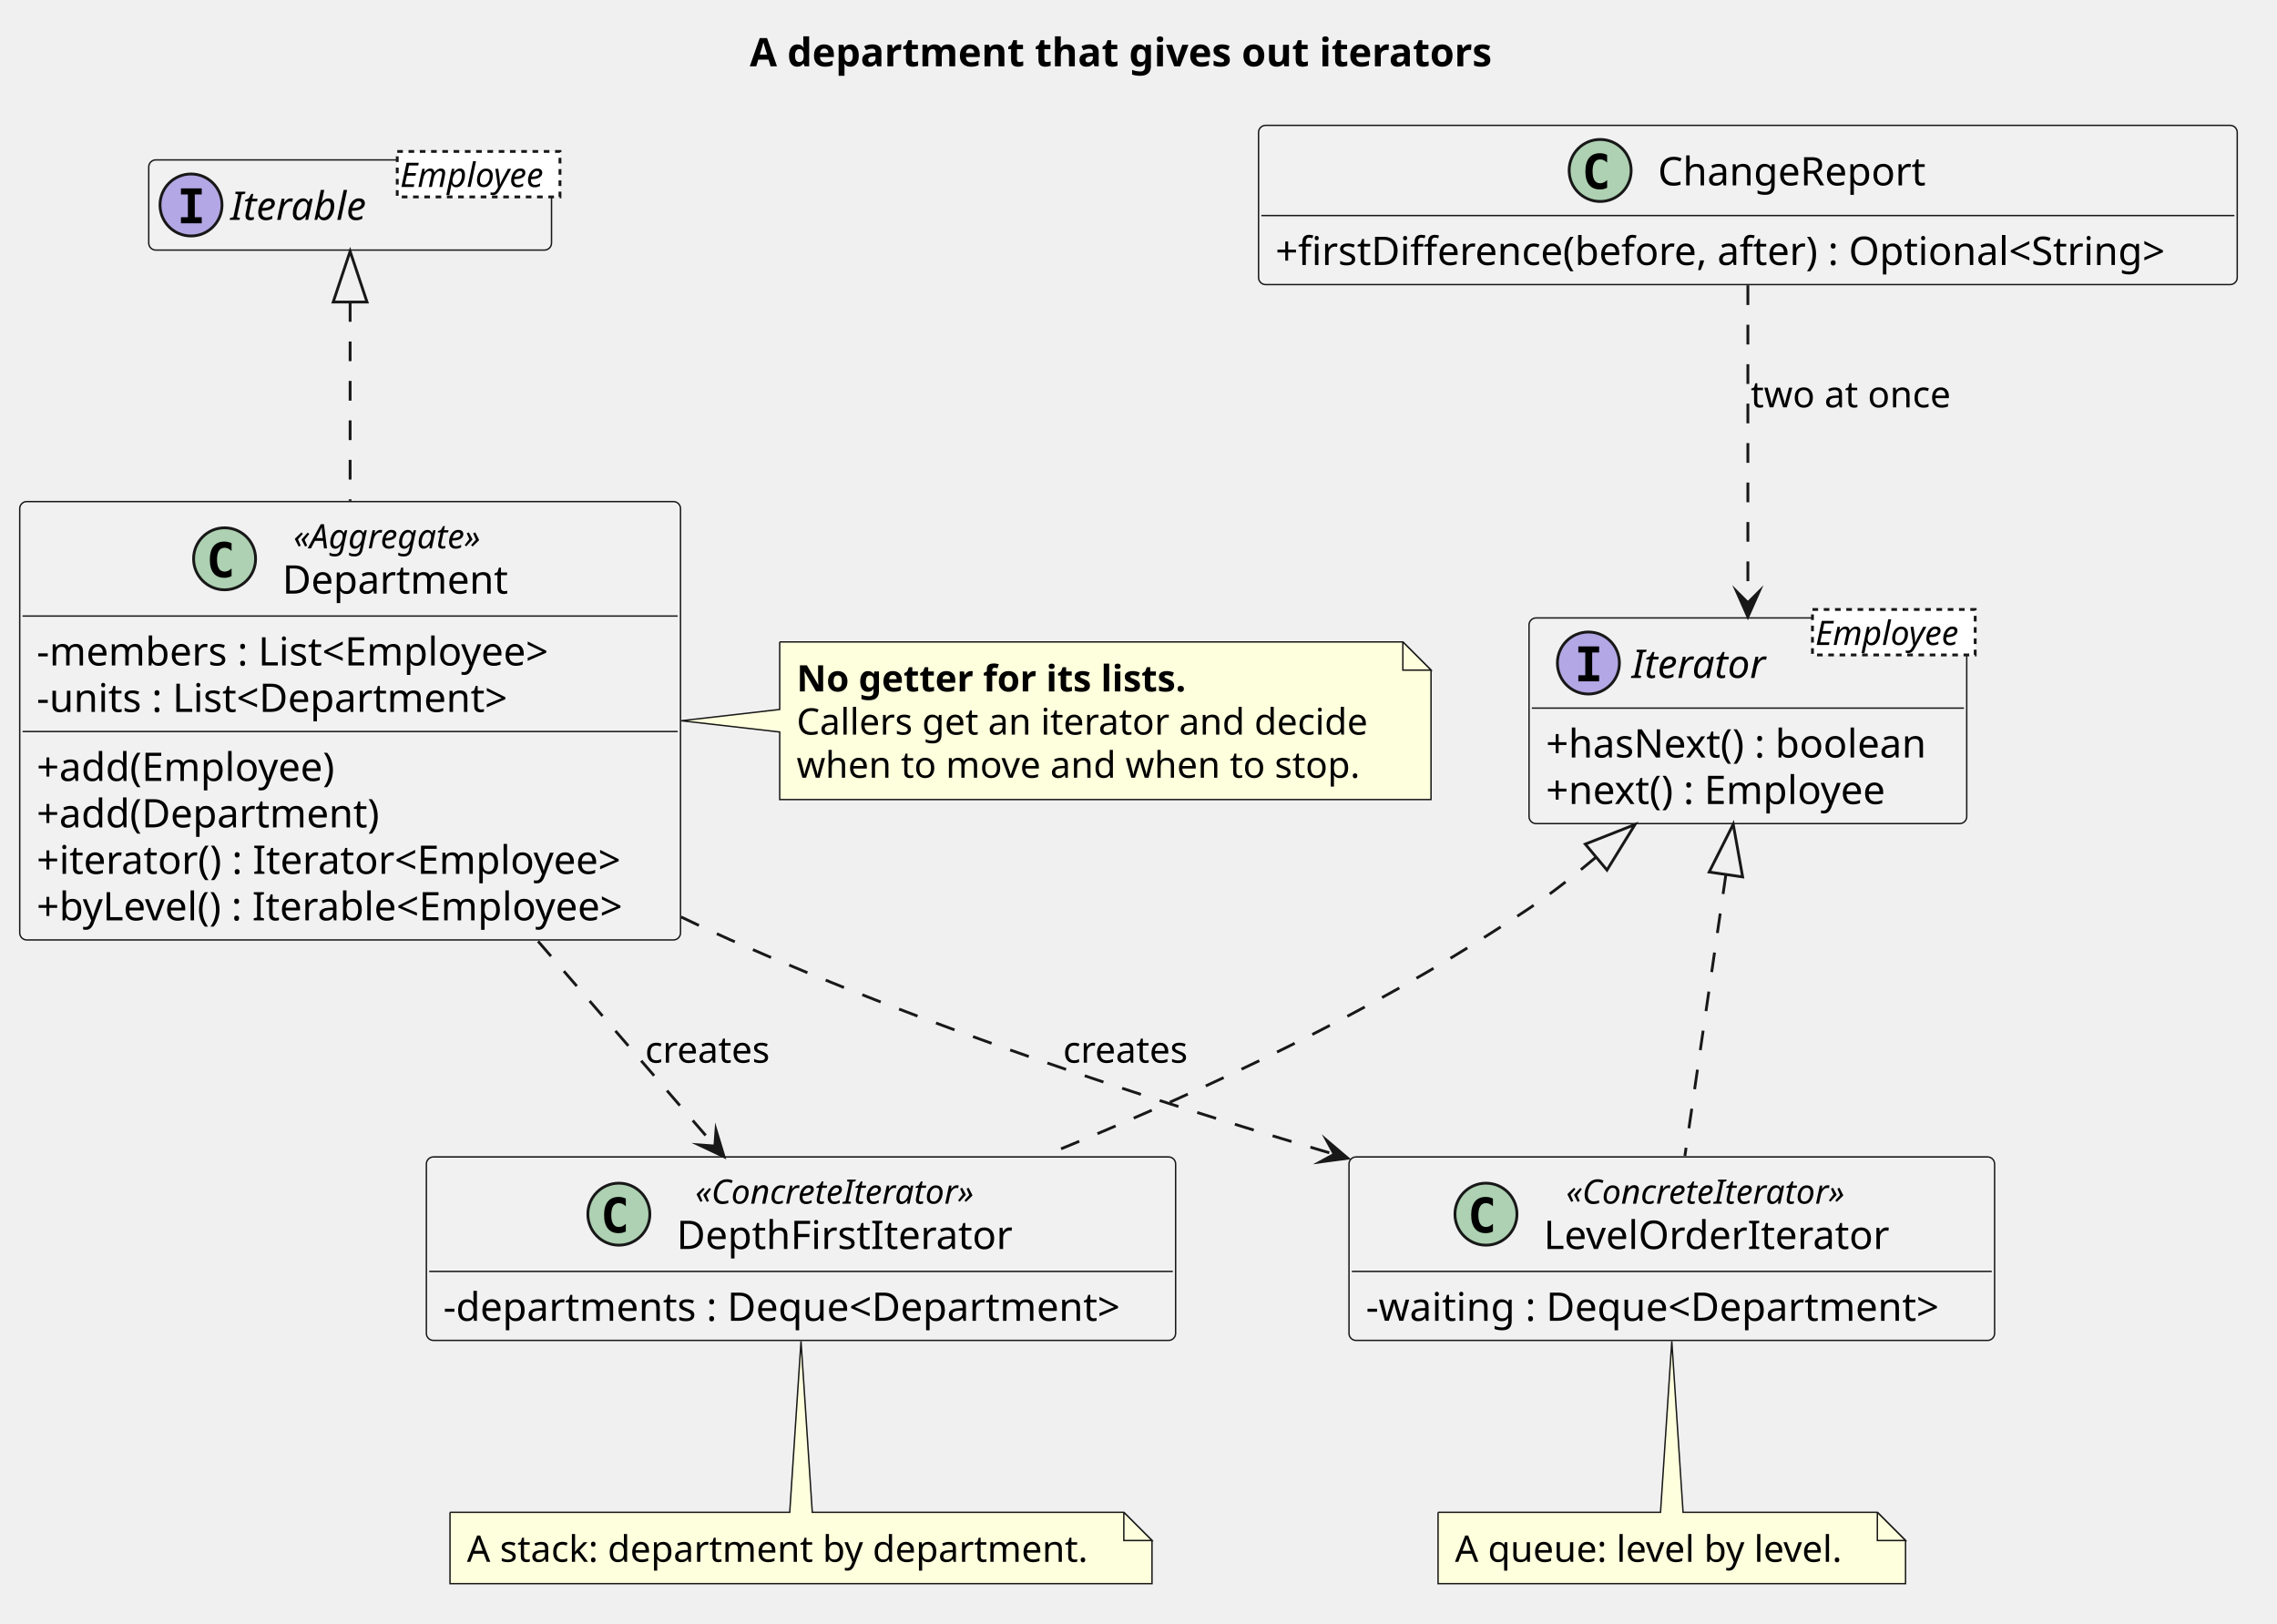
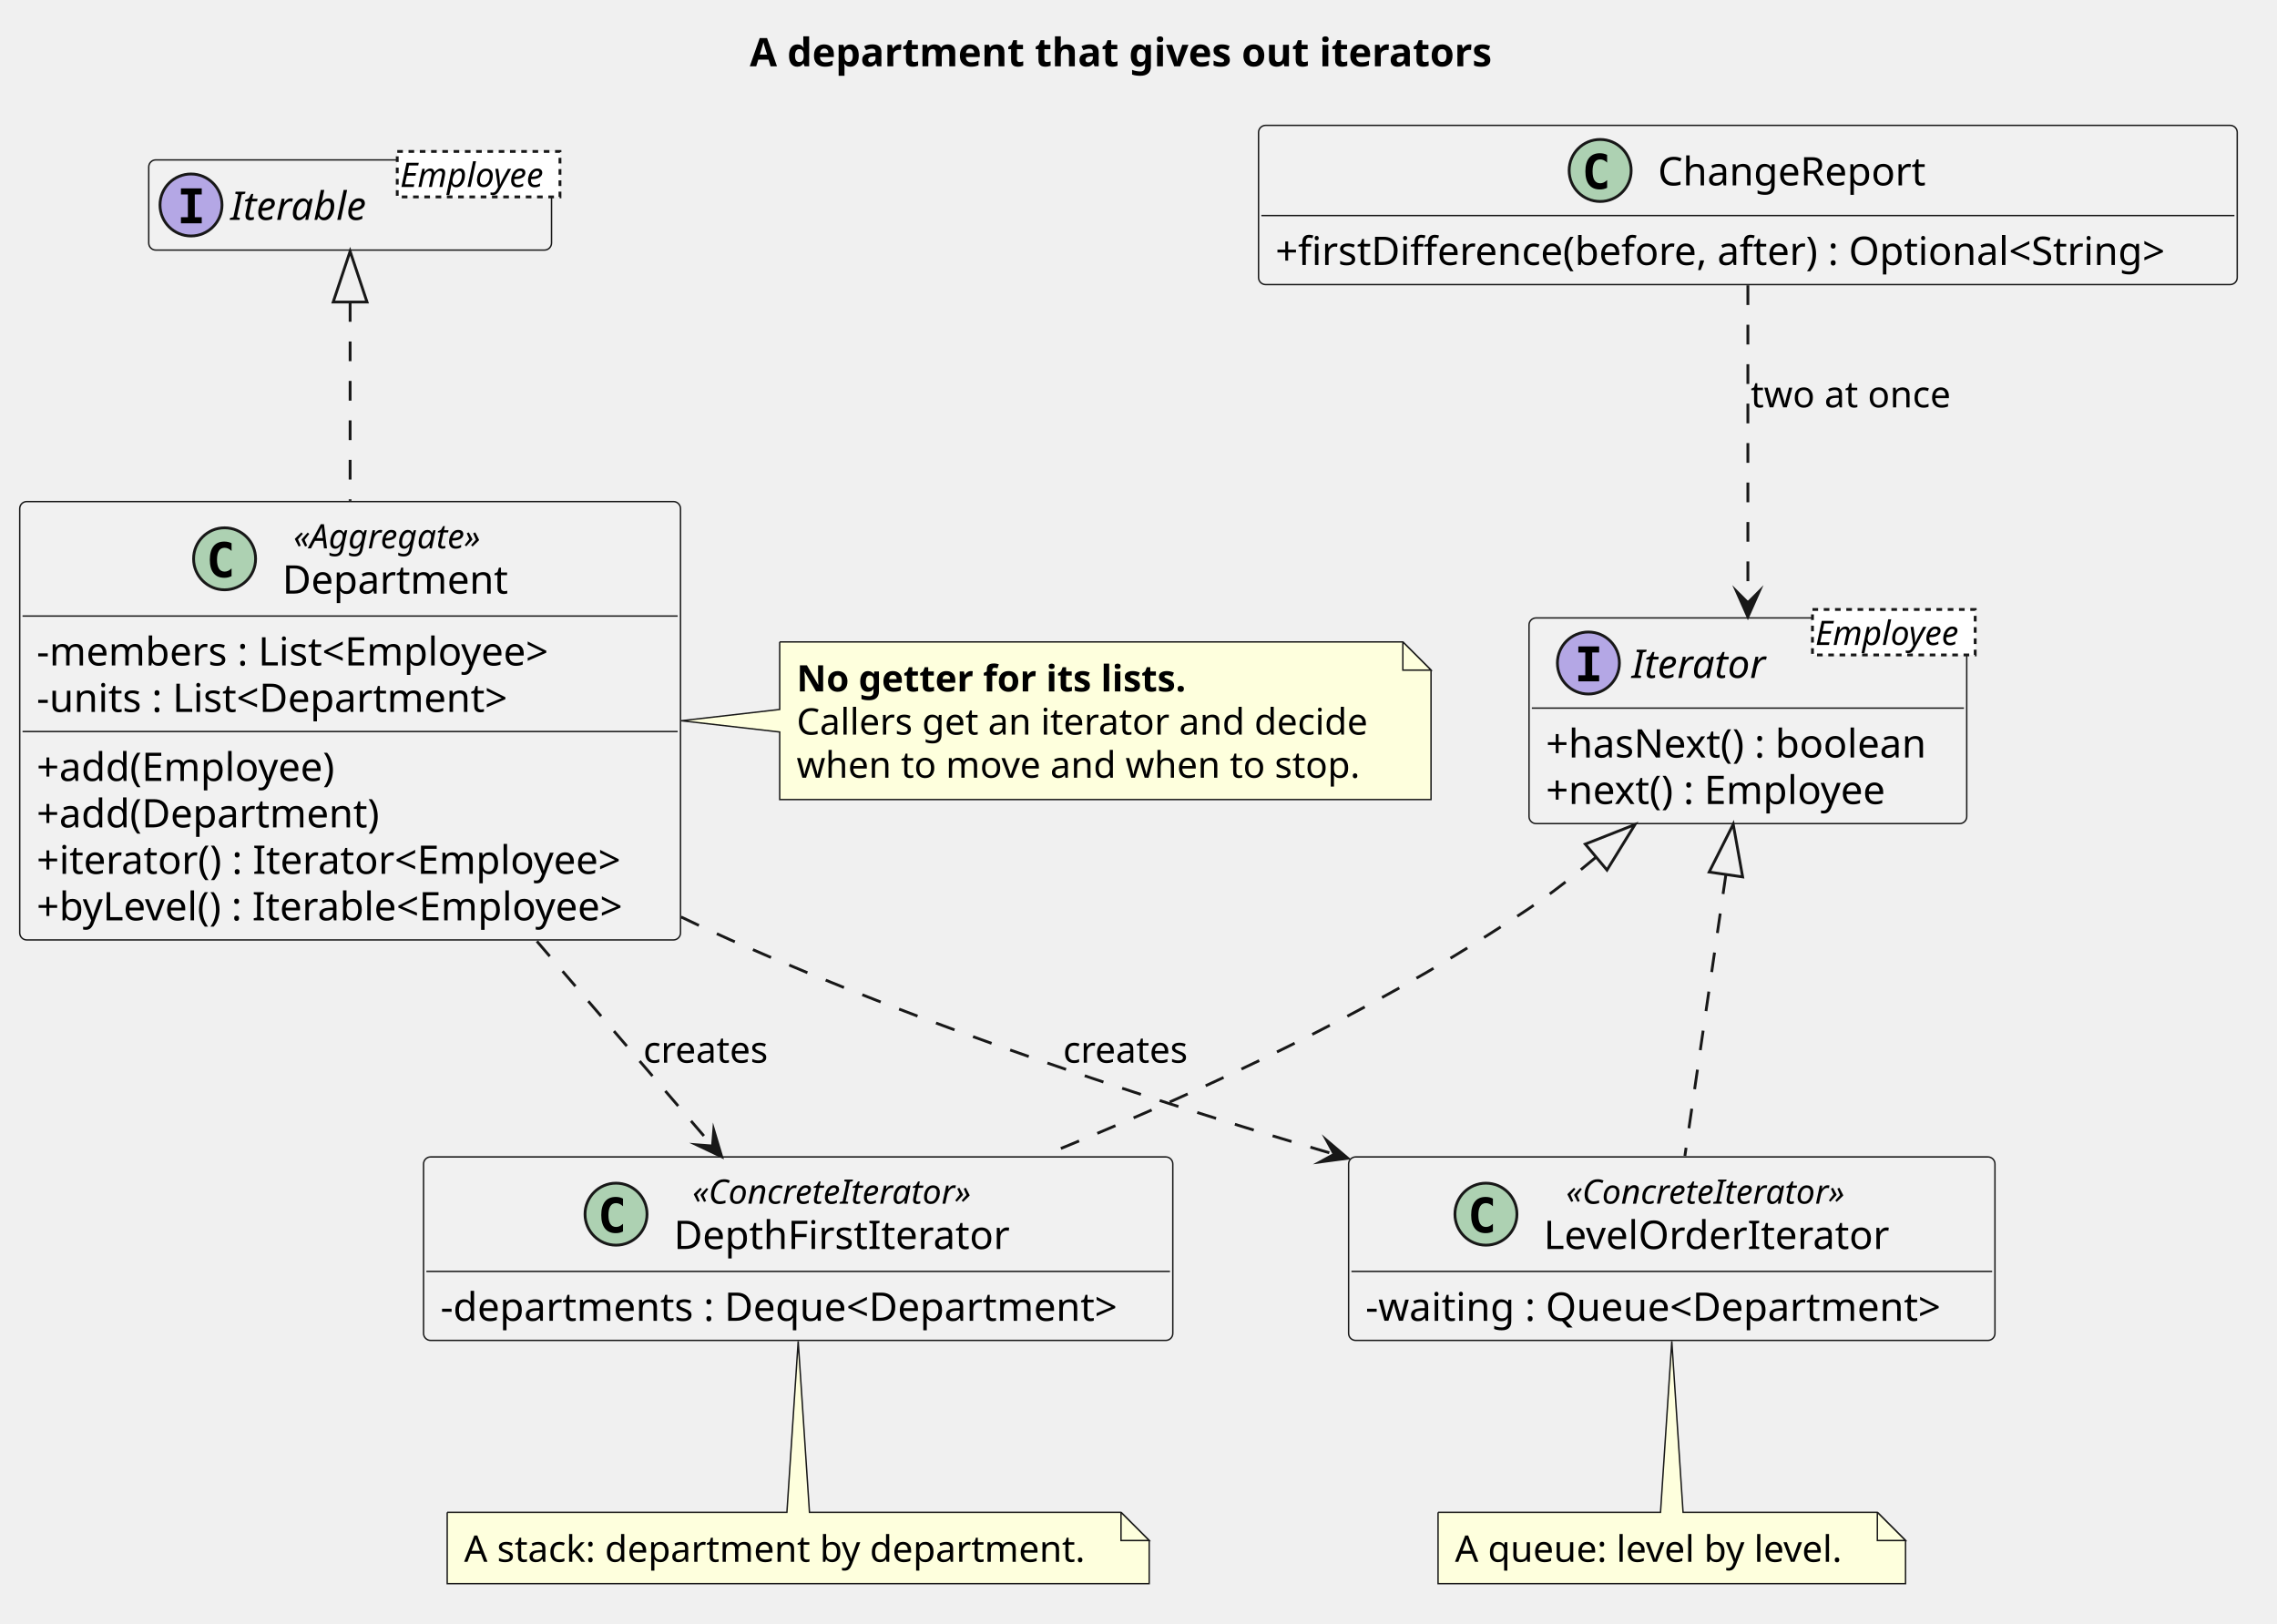
<svg xmlns="http://www.w3.org/2000/svg" contentStyleType="text/css" data-diagram-type="CLASS" height="576px" preserveAspectRatio="none" style="width:808px;height:576px;background:#FFFFFF;" version="1.1" viewBox="0 0 808 576" width="808px" zoomAndPan="magnify">
  <defs />
  <g>
    <g class="title" data-source-line="3">
      <text fill="#000000" font-family="sans-serif" font-size="14" font-weight="700" lengthAdjust="spacing" textLength="269.767" x="266.061" y="23.535">A department that gives out iterators</text>
    </g>
    <g class="entity" data-qualified-name="Iterable" data-source-line="5" id="ent0001">
      <rect fill="#F1F1F1" height="32" rx="2.5" ry="2.5" style="stroke:#181818;stroke-width:0.5;" width="142.928" x="52.78" y="56.738" />
      <ellipse cx="67.78" cy="72.738" fill="#B4A7E5" rx="11" ry="11" style="stroke:#181818;stroke-width:1;" />
      <path d="M64.208,69.003 L64.208,66.845 L71.587,66.845 L71.587,69.003 L69.122,69.003 L69.122,77.08 L71.587,77.08 L71.587,79.238 L64.208,79.238 L64.208,77.08 L66.673,77.08 L66.673,69.003 Z " fill="#000000" />
      <text fill="#000000" font-family="sans-serif" font-size="14" font-style="italic" lengthAdjust="spacing" textLength="51.188" x="81.78" y="78.029">Iterable</text>
      <rect fill="#FFFFFF" height="16.133" style="stroke:#181818;stroke-width:1;stroke-dasharray:2,2;" width="57.74" x="140.968" y="53.738" />
      <text fill="#000000" font-family="sans-serif" font-size="12" font-style="italic" lengthAdjust="spacing" textLength="55.74" x="141.968" y="66.34">Employee</text>
    </g>
    <g class="entity" data-qualified-name="Iterator" data-source-line="6" id="ent0002">
      <rect fill="#F1F1F1" height="72.977" rx="2.5" ry="2.5" style="stroke:#181818;stroke-width:0.5;" width="155.322" x="542.58" y="219.268" />
      <ellipse cx="563.65" cy="235.268" fill="#B4A7E5" rx="11" ry="11" style="stroke:#181818;stroke-width:1;" />
      <path d="M560.077,231.533 L560.077,229.375 L567.457,229.375 L567.457,231.533 L564.991,231.533 L564.991,239.61 L567.457,239.61 L567.457,241.768 L560.077,241.768 L560.077,239.61 L562.543,239.61 L562.543,231.533 Z " fill="#000000" />
      <text fill="#000000" font-family="sans-serif" font-size="14" font-style="italic" lengthAdjust="spacing" textLength="50.094" x="578.999" y="240.559">Iterator</text>
      <rect fill="#FFFFFF" height="16.133" style="stroke:#181818;stroke-width:1;stroke-dasharray:2,2;" width="57.74" x="643.162" y="216.268" />
      <text fill="#000000" font-family="sans-serif" font-size="12" font-style="italic" lengthAdjust="spacing" textLength="55.74" x="644.162" y="228.87">Employee</text>
      <line style="stroke:#181818;stroke-width:0.5;" x1="543.58" x2="696.902" y1="251.268" y2="251.268" />
      <text fill="#000000" font-family="sans-serif" font-size="14" lengthAdjust="spacing" textLength="143.322" x="548.58" y="268.803">+hasNext() : boolean</text>
      <text fill="#000000" font-family="sans-serif" font-size="14" lengthAdjust="spacing" textLength="128.864" x="548.58" y="285.292">+next() : Employee</text>
    </g>
    <g class="entity" data-qualified-name="Department" data-source-line="10" id="ent0003">
      <rect fill="#F1F1F1" height="155.551" rx="2.5" ry="2.5" style="stroke:#181818;stroke-width:0.5;" width="234.482" x="7" y="177.978" />
      <ellipse cx="79.697" cy="198.289" fill="#ADD1B2" rx="11" ry="11" style="stroke:#181818;stroke-width:1;" />
      <path d="M82.17,204.432 Q81.589,204.731 80.95,204.88 Q80.311,205.03 79.605,205.03 Q77.098,205.03 75.778,203.378 Q74.459,201.726 74.459,198.605 Q74.459,195.475 75.778,193.823 Q77.098,192.172 79.605,192.172 Q80.311,192.172 80.958,192.321 Q81.606,192.47 82.17,192.769 L82.17,195.492 Q81.539,194.911 80.946,194.641 Q80.352,194.371 79.721,194.371 Q78.376,194.371 77.692,195.438 Q77.007,196.505 77.007,198.605 Q77.007,200.696 77.692,201.763 Q78.376,202.83 79.721,202.83 Q80.352,202.83 80.946,202.56 Q81.539,202.29 82.17,201.709 Z " fill="#000000" />
      <text fill="#000000" font-family="sans-serif" font-size="12" font-style="italic" lengthAdjust="spacing" textLength="72.697" x="104.143" y="194.58">«Aggregate»</text>
      <text fill="#000000" font-family="sans-serif" font-size="14" lengthAdjust="spacing" textLength="80.589" x="100.197" y="210.646">Department</text>
      <line style="stroke:#181818;stroke-width:0.5;" x1="8" x2="240.482" y1="218.599" y2="218.599" />
      <text fill="#000000" font-family="sans-serif" font-size="14" lengthAdjust="spacing" textLength="195.98" x="13" y="236.135">-members : List&lt;Employee&gt;</text>
      <text fill="#000000" font-family="sans-serif" font-size="14" lengthAdjust="spacing" textLength="181.918" x="13" y="252.623">-units : List&lt;Department&gt;</text>
      <line style="stroke:#181818;stroke-width:0.5;" x1="8" x2="240.482" y1="259.576" y2="259.576" />
      <text fill="#000000" font-family="sans-serif" font-size="14" lengthAdjust="spacing" textLength="110.619" x="13" y="277.111">+add(Employee)</text>
      <text fill="#000000" font-family="sans-serif" font-size="14" lengthAdjust="spacing" textLength="126.178" x="13" y="293.599">+add(Department)</text>
      <text fill="#000000" font-family="sans-serif" font-size="14" lengthAdjust="spacing" textLength="221.013" x="13" y="310.088">+iterator() : Iterator&lt;Employee&gt;</text>
      <text fill="#000000" font-family="sans-serif" font-size="14" lengthAdjust="spacing" textLength="222.482" x="13" y="326.576">+byLevel() : Iterable&lt;Employee&gt;</text>
    </g>
    <g class="entity" data-qualified-name="DepthFirstIterator" data-source-line="18" id="ent0004">
-       <rect fill="#F1F1F1" height="65.109" rx="2.5" ry="2.5" style="stroke:#181818;stroke-width:0.5;" width="265.873" x="151.3" y="410.528" />
-       <ellipse cx="219.601" cy="430.839" fill="#ADD1B2" rx="11" ry="11" style="stroke:#181818;stroke-width:1;" />
-       <path d="M222.074,436.982 Q221.493,437.281 220.854,437.43 Q220.215,437.58 219.51,437.58 Q217.003,437.58 215.683,435.928 Q214.363,434.276 214.363,431.155 Q214.363,428.025 215.683,426.373 Q217.003,424.722 219.51,424.722 Q220.215,424.722 220.863,424.871 Q221.51,425.021 222.074,425.319 L222.074,428.042 Q221.444,427.461 220.85,427.191 Q220.256,426.921 219.626,426.921 Q218.281,426.921 217.596,427.988 Q216.911,429.055 216.911,431.155 Q216.911,433.247 217.596,434.313 Q218.281,435.38 219.626,435.38 Q220.256,435.38 220.85,435.11 Q221.444,434.84 222.074,434.259 Z " fill="#000000" />
-       <text fill="#000000" font-family="sans-serif" font-size="12" font-style="italic" lengthAdjust="spacing" textLength="107.549" x="246.712" y="427.13">«ConcreteIterator»</text>
-       <text fill="#000000" font-family="sans-serif" font-size="14" lengthAdjust="spacing" textLength="120.77" x="240.101" y="443.196">DepthFirstIterator</text>
-       <line style="stroke:#181818;stroke-width:0.5;" x1="152.3" x2="416.173" y1="451.149" y2="451.149" />
-       <text fill="#000000" font-family="sans-serif" font-size="14" lengthAdjust="spacing" textLength="253.873" x="157.3" y="468.685">-departments : Deque&lt;Department&gt;</text>
+       <rect fill="#F1F1F1" height="65.109" rx="2.5" ry="2.5" style="stroke:#181818;stroke-width:0.5;" width="265.873" x="150.3" y="410.528" />
+       <ellipse cx="218.601" cy="430.839" fill="#ADD1B2" rx="11" ry="11" style="stroke:#181818;stroke-width:1;" />
+       <path d="M221.074,436.982 Q220.493,437.281 219.854,437.43 Q219.215,437.58 218.51,437.58 Q216.003,437.58 214.683,435.928 Q213.363,434.276 213.363,431.155 Q213.363,428.025 214.683,426.373 Q216.003,424.722 218.51,424.722 Q219.215,424.722 219.863,424.871 Q220.51,425.021 221.074,425.319 L221.074,428.042 Q220.444,427.461 219.85,427.191 Q219.256,426.921 218.626,426.921 Q217.281,426.921 216.596,427.988 Q215.911,429.055 215.911,431.155 Q215.911,433.247 216.596,434.313 Q217.281,435.38 218.626,435.38 Q219.256,435.38 219.85,435.11 Q220.444,434.84 221.074,434.259 Z " fill="#000000" />
+       <text fill="#000000" font-family="sans-serif" font-size="12" font-style="italic" lengthAdjust="spacing" textLength="107.549" x="245.712" y="427.13">«ConcreteIterator»</text>
+       <text fill="#000000" font-family="sans-serif" font-size="14" lengthAdjust="spacing" textLength="120.77" x="239.101" y="443.196">DepthFirstIterator</text>
+       <line style="stroke:#181818;stroke-width:0.5;" x1="151.3" x2="415.173" y1="451.149" y2="451.149" />
+       <text fill="#000000" font-family="sans-serif" font-size="14" lengthAdjust="spacing" textLength="253.873" x="156.3" y="468.685">-departments : Deque&lt;Department&gt;</text>
    </g>
    <g class="entity" data-qualified-name="LevelOrderIterator" data-source-line="21" id="ent0005">
-       <rect fill="#F1F1F1" height="65.109" rx="2.5" ry="2.5" style="stroke:#181818;stroke-width:0.5;" width="229.089" x="478.7" y="410.528" />
-       <ellipse cx="527.297" cy="430.839" fill="#ADD1B2" rx="11" ry="11" style="stroke:#181818;stroke-width:1;" />
-       <path d="M529.77,436.982 Q529.189,437.281 528.55,437.43 Q527.91,437.58 527.205,437.58 Q524.698,437.58 523.378,435.928 Q522.058,434.276 522.058,431.155 Q522.058,428.025 523.378,426.373 Q524.698,424.722 527.205,424.722 Q527.91,424.722 528.558,424.871 Q529.205,425.021 529.77,425.319 L529.77,428.042 Q529.139,427.461 528.545,427.191 Q527.952,426.921 527.321,426.921 Q525.976,426.921 525.292,427.988 Q524.607,429.055 524.607,431.155 Q524.607,433.247 525.292,434.313 Q525.976,435.38 527.321,435.38 Q527.952,435.38 528.545,435.11 Q529.139,434.84 529.77,434.259 Z " fill="#000000" />
-       <text fill="#000000" font-family="sans-serif" font-size="12" font-style="italic" lengthAdjust="spacing" textLength="107.549" x="555.72" y="427.13">«ConcreteIterator»</text>
-       <text fill="#000000" font-family="sans-serif" font-size="14" lengthAdjust="spacing" textLength="123.395" x="547.797" y="443.196">LevelOrderIterator</text>
-       <line style="stroke:#181818;stroke-width:0.5;" x1="479.7" x2="706.789" y1="451.149" y2="451.149" />
-       <text fill="#000000" font-family="sans-serif" font-size="14" lengthAdjust="spacing" textLength="217.089" x="484.7" y="468.685">-waiting : Deque&lt;Department&gt;</text>
+       <rect fill="#F1F1F1" height="65.109" rx="2.5" ry="2.5" style="stroke:#181818;stroke-width:0.5;" width="229.356" x="478.56" y="410.528" />
+       <ellipse cx="527.29" cy="430.839" fill="#ADD1B2" rx="11" ry="11" style="stroke:#181818;stroke-width:1;" />
+       <path d="M529.763,436.982 Q529.182,437.281 528.543,437.43 Q527.904,437.58 527.198,437.58 Q524.691,437.58 523.371,435.928 Q522.052,434.276 522.052,431.155 Q522.052,428.025 523.371,426.373 Q524.691,424.722 527.198,424.722 Q527.904,424.722 528.551,424.871 Q529.199,425.021 529.763,425.319 L529.763,428.042 Q529.132,427.461 528.539,427.191 Q527.945,426.921 527.314,426.921 Q525.97,426.921 525.285,427.988 Q524.6,429.055 524.6,431.155 Q524.6,433.247 525.285,434.313 Q525.97,435.38 527.314,435.38 Q527.945,435.38 528.539,435.11 Q529.132,434.84 529.763,434.259 Z " fill="#000000" />
+       <text fill="#000000" font-family="sans-serif" font-size="12" font-style="italic" lengthAdjust="spacing" textLength="107.549" x="555.713" y="427.13">«ConcreteIterator»</text>
+       <text fill="#000000" font-family="sans-serif" font-size="14" lengthAdjust="spacing" textLength="123.395" x="547.79" y="443.196">LevelOrderIterator</text>
+       <line style="stroke:#181818;stroke-width:0.5;" x1="479.56" x2="706.915" y1="451.149" y2="451.149" />
+       <text fill="#000000" font-family="sans-serif" font-size="14" lengthAdjust="spacing" textLength="217.356" x="484.56" y="468.685">-waiting : Queue&lt;Department&gt;</text>
    </g>
    <g class="entity" data-qualified-name="ChangeReport" data-source-line="24" id="ent0006">
      <rect fill="#F1F1F1" height="56.488" rx="2.5" ry="2.5" style="stroke:#181818;stroke-width:0.5;" width="347.289" x="446.6" y="44.488" />
      <ellipse cx="567.818" cy="60.488" fill="#ADD1B2" rx="11" ry="11" style="stroke:#181818;stroke-width:1;" />
      <path d="M570.291,66.631 Q569.71,66.93 569.071,67.08 Q568.432,67.229 567.726,67.229 Q565.22,67.229 563.9,65.577 Q562.58,63.925 562.58,60.804 Q562.58,57.675 563.9,56.023 Q565.22,54.371 567.726,54.371 Q568.432,54.371 569.08,54.52 Q569.727,54.67 570.291,54.969 L570.291,57.691 Q569.66,57.11 569.067,56.841 Q568.473,56.571 567.843,56.571 Q566.498,56.571 565.813,57.638 Q565.128,58.704 565.128,60.804 Q565.128,62.896 565.813,63.963 Q566.498,65.029 567.843,65.029 Q568.473,65.029 569.067,64.76 Q569.66,64.49 570.291,63.909 Z " fill="#000000" />
      <text fill="#000000" font-family="sans-serif" font-size="14" lengthAdjust="spacing" textLength="96.353" x="588.318" y="65.779">ChangeReport</text>
      <line style="stroke:#181818;stroke-width:0.5;" x1="447.6" x2="792.889" y1="76.488" y2="76.488" />
      <text fill="#000000" font-family="sans-serif" font-size="14" lengthAdjust="spacing" textLength="335.289" x="452.6" y="94.023">+firstDifference(before, after) : Optional&lt;String&gt;</text>
    </g>
    <g class="entity" data-qualified-name="GMN13" data-source-line="36" id="ent0014">
      <path d="M276.68,227.788 L276.68,251.748 L241.75,255.748 L276.68,259.748 L276.68,283.72 A0,0 0 0 0 276.68,283.72 L507.807,283.72 A0,0 0 0 0 507.807,283.72 L507.807,237.788 L497.807,227.788 L276.68,227.788 A0,0 0 0 0 276.68,227.788" fill="#FEFFDD" style="stroke:#181818;stroke-width:0.5;" />
      <path d="M497.807,227.788 L497.807,237.788 L507.807,237.788 L497.807,227.788" fill="#FEFFDD" style="stroke:#181818;stroke-width:0.5;" />
      <text fill="#000000" font-family="sans-serif" font-size="13" font-weight="700" lengthAdjust="spacing" textLength="143.774" x="282.68" y="245.357">No getter for its lists.</text>
      <text fill="#000000" font-family="sans-serif" font-size="13" lengthAdjust="spacing" textLength="210.126" x="282.68" y="260.667">Callers get an iterator and decide</text>
      <text fill="#000000" font-family="sans-serif" font-size="13" lengthAdjust="spacing" textLength="206.458" x="282.68" y="275.978">when to move and when to stop.</text>
    </g>
    <g class="entity" data-qualified-name="GMN16" data-source-line="41" id="ent0017">
-       <path d="M159.69,536.638 L159.69,561.949 A0,0 0 0 0 159.69,561.949 L408.793,561.949 A0,0 0 0 0 408.793,561.949 L408.793,546.638 L398.793,536.638 L288.24,536.638 L284.24,475.918 L280.24,536.638 L159.69,536.638 A0,0 0 0 0 159.69,536.638" fill="#FEFFDD" style="stroke:#181818;stroke-width:0.5;" />
-       <path d="M398.793,536.638 L398.793,546.638 L408.793,546.638 L398.793,536.638" fill="#FEFFDD" style="stroke:#181818;stroke-width:0.5;" />
-       <text fill="#000000" font-family="sans-serif" font-size="13" lengthAdjust="spacing" textLength="228.103" x="165.69" y="554.207">A stack: department by department.</text>
+       <path d="M158.69,536.638 L158.69,561.949 A0,0 0 0 0 158.69,561.949 L407.793,561.949 A0,0 0 0 0 407.793,561.949 L407.793,546.638 L397.793,536.638 L287.24,536.638 L283.24,475.918 L279.24,536.638 L158.69,536.638 A0,0 0 0 0 158.69,536.638" fill="#FEFFDD" style="stroke:#181818;stroke-width:0.5;" />
+       <path d="M397.793,536.638 L397.793,546.638 L407.793,546.638 L397.793,536.638" fill="#FEFFDD" style="stroke:#181818;stroke-width:0.5;" />
+       <text fill="#000000" font-family="sans-serif" font-size="13" lengthAdjust="spacing" textLength="228.103" x="164.69" y="554.207">A stack: department by department.</text>
    </g>
    <g class="entity" data-qualified-name="GMN19" data-source-line="44" id="ent0020">
      <path d="M510.3,536.638 L510.3,561.949 A0,0 0 0 0 510.3,561.949 L676.185,561.949 A0,0 0 0 0 676.185,561.949 L676.185,546.638 L666.185,536.638 L597.24,536.638 L593.24,475.918 L589.24,536.638 L510.3,536.638 A0,0 0 0 0 510.3,536.638" fill="#FEFFDD" style="stroke:#181818;stroke-width:0.5;" />
      <path d="M666.185,536.638 L666.185,546.638 L676.185,546.638 L666.185,536.638" fill="#FEFFDD" style="stroke:#181818;stroke-width:0.5;" />
      <text fill="#000000" font-family="sans-serif" font-size="13" lengthAdjust="spacing" textLength="144.885" x="516.3" y="554.207">A queue: level by level.</text>
    </g>
    <g class="link" data-entity-1="ent0001" data-entity-2="ent0003" data-link-type="extension" data-source-line="28" id="lnk7">
      <path codeLine="28" d="M124.24,107.168 C124.24,126.918 124.24,144.548 124.24,177.718" fill="none" id="Iterable-backto-Department" style="stroke:#181818;stroke-width:1;stroke-dasharray:7,7;" />
      <polygon fill="none" points="124.24,89.168,118.24,107.168,130.24,107.168,124.24,89.168" style="stroke:#181818;stroke-width:1;stroke-linejoin:miter;stroke-miterlimit:10;" />
    </g>
    <g class="link" data-entity-1="ent0002" data-entity-2="ent0004" data-link-type="extension" data-source-line="29" id="lnk8">
-       <path codeLine="29" d="M566.388,304.132 C549.998,317.852 544.24,321.518 525.24,333.528 C476.65,364.228 417.92,390.868 370.6,410.078" fill="none" id="Iterator-backto-DepthFirstIterator" style="stroke:#181818;stroke-width:1;stroke-dasharray:7,7;" />
+       <path codeLine="29" d="M566.388,304.132 C549.998,317.852 544.24,321.518 525.24,333.528 C476.58,364.268 417.74,390.868 370.27,410.048" fill="none" id="Iterator-backto-DepthFirstIterator" style="stroke:#181818;stroke-width:1;stroke-dasharray:7,7;" />
      <polygon fill="none" points="580.19,292.578,562.536,299.531,570.239,308.733,580.19,292.578" style="stroke:#181818;stroke-width:1;stroke-linejoin:miter;stroke-miterlimit:10;" />
    </g>
    <g class="link" data-entity-1="ent0002" data-entity-2="ent0005" data-link-type="extension" data-source-line="30" id="lnk9">
      <path codeLine="30" d="M612.442,310.3 C607.472,344.38 602.66,377.418 597.89,410.168" fill="none" id="Iterator-backto-LevelOrderIterator" style="stroke:#181818;stroke-width:1;stroke-dasharray:7,7;" />
      <polygon fill="none" points="615.04,292.488,606.505,309.434,618.38,311.166,615.04,292.488" style="stroke:#181818;stroke-width:1;stroke-linejoin:miter;stroke-miterlimit:10;" />
    </g>
    <g class="link" data-entity-1="ent0003" data-entity-2="ent0004" data-link-type="dependency" data-source-line="31" id="lnk10">
-       <path codeLine="31" d="M190.94,334.008 C214.09,360.828 235.503,385.623 253.663,406.663" fill="none" id="Department-to-DepthFirstIterator" style="stroke:#181818;stroke-width:1;stroke-dasharray:7,7;" />
-       <polygon fill="#181818" points="256.93,410.448,254.077,401.022,253.663,406.663,248.021,406.249,256.93,410.448" style="stroke:#181818;stroke-width:1;stroke-linejoin:miter;stroke-miterlimit:10;" />
-       <text fill="#000000" font-family="sans-serif" font-size="13" lengthAdjust="spacing" textLength="45.132" x="228.92" y="377.097">creates</text>
+       <path codeLine="31" d="M190.52,334.008 C213.53,360.828 234.794,385.613 252.844,406.653" fill="none" id="Department-to-DepthFirstIterator" style="stroke:#181818;stroke-width:1;stroke-dasharray:7,7;" />
+       <polygon fill="#181818" points="256.1,410.448,253.276,401.013,252.844,406.653,247.204,406.222,256.1,410.448" style="stroke:#181818;stroke-width:1;stroke-linejoin:miter;stroke-miterlimit:10;" />
+       <text fill="#000000" font-family="sans-serif" font-size="13" lengthAdjust="spacing" textLength="45.132" x="228.27" y="377.097">creates</text>
    </g>
    <g class="link" data-entity-1="ent0003" data-entity-2="ent0005" data-link-type="dependency" data-source-line="32" id="lnk11">
      <path codeLine="32" d="M241.69,325.378 C247.57,328.238 253.44,330.968 259.24,333.528 C330.08,364.798 408.043,390.348 473.453,409.578" fill="none" id="Department-to-LevelOrderIterator" style="stroke:#181818;stroke-width:1;stroke-dasharray:7,7;" />
      <polygon fill="#181818" points="478.25,410.988,470.744,404.612,473.453,409.578,468.487,412.287,478.25,410.988" style="stroke:#181818;stroke-width:1;stroke-linejoin:miter;stroke-miterlimit:10;" />
      <text fill="#000000" font-family="sans-serif" font-size="13" lengthAdjust="spacing" textLength="45.132" x="377.23" y="377.097">creates</text>
    </g>
    <g class="link" data-entity-1="ent0006" data-entity-2="ent0002" data-link-type="dependency" data-source-line="33" id="lnk12">
      <path codeLine="33" d="M620.24,101.228 C620.24,132.678 620.24,179.288 620.24,213.878" fill="none" id="ChangeReport-to-Iterator" style="stroke:#181818;stroke-width:1;stroke-dasharray:7,7;" />
      <polygon fill="#181818" points="620.24,218.878,624.24,209.878,620.24,213.878,616.24,209.878,620.24,218.878" style="stroke:#181818;stroke-width:1;stroke-linejoin:miter;stroke-miterlimit:10;" />
      <text fill="#000000" font-family="sans-serif" font-size="13" lengthAdjust="spacing" textLength="73.087" x="621.24" y="144.547">two at once</text>
    </g>
  </g>
</svg>
